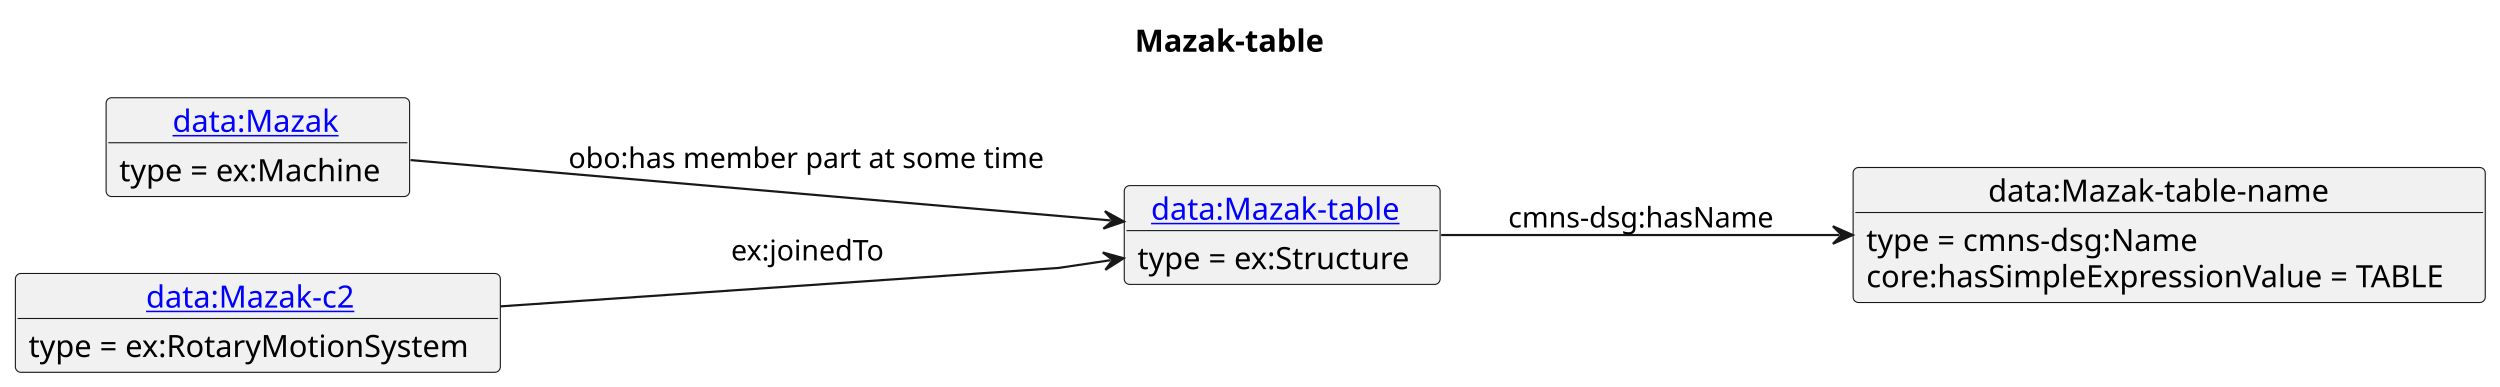
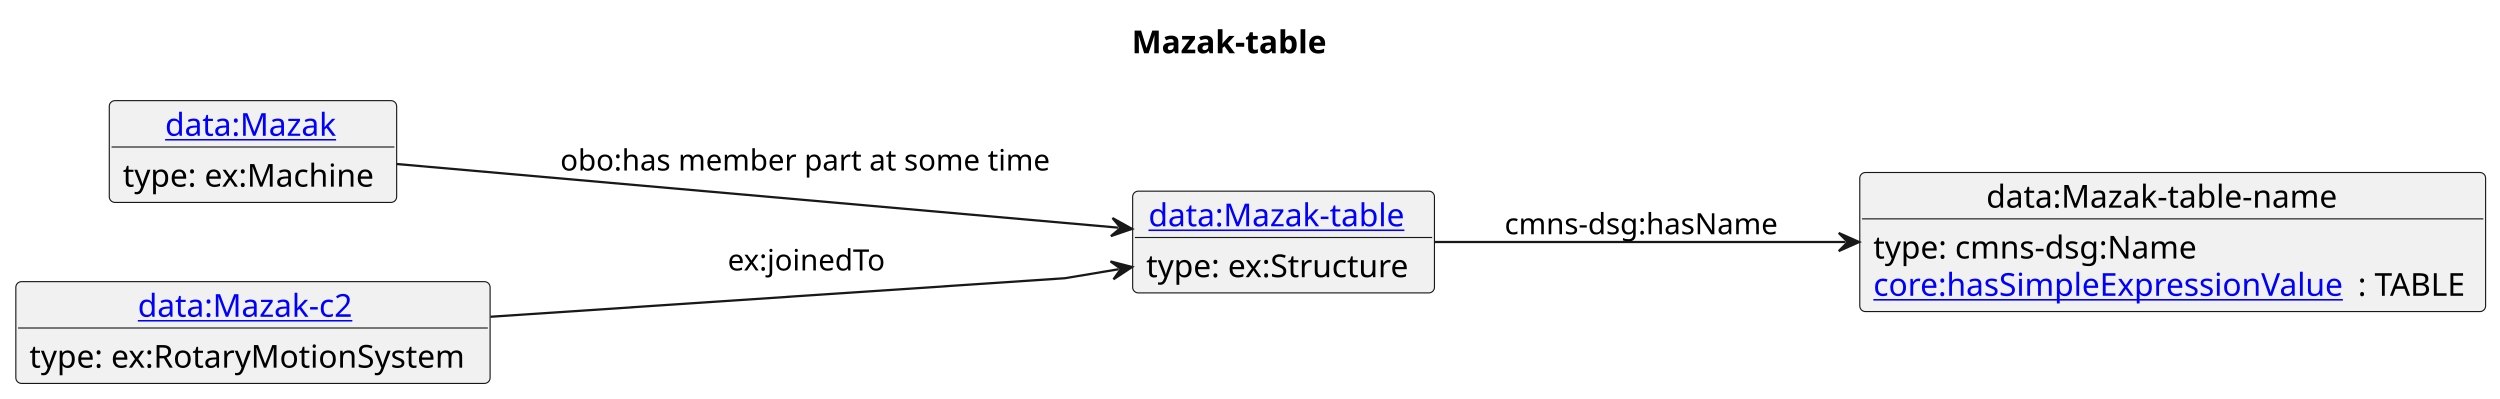
- <svg xmlns="http://www.w3.org/2000/svg" xmlns:xlink="http://www.w3.org/1999/xlink" contentStyleType="text/css" data-diagram-type="CLASS" height="176px" preserveAspectRatio="none" style="width:1138px;height:176px;background:#FFFFFF;" version="1.1" viewBox="0 0 1138 176" width="1138px" zoomAndPan="magnify">
+ <svg xmlns="http://www.w3.org/2000/svg" xmlns:xlink="http://www.w3.org/1999/xlink" contentStyleType="text/css" data-diagram-type="CLASS" height="176px" preserveAspectRatio="none" style="width:1105px;height:176px;background:#FFFFFF;" version="1.1" viewBox="0 0 1105 176" width="1105px" zoomAndPan="magnify">
  <defs />
  <g>
-     <text fill="#000000" font-family="sans-serif" font-size="14" font-weight="bold" lengthAdjust="spacing" textLength="91.178" x="516.555" y="23.535">Mazak-table</text>
+     <text fill="#000000" font-family="sans-serif" font-size="14" font-weight="bold" lengthAdjust="spacing" textLength="91.178" x="500.231" y="23.535">Mazak-table</text>
    <g class="entity" data-entity="o1" data-source-line="4" data-uid="ent0002" id="entity_o1">
-       <rect fill="#F1F1F1" height="44.977" rx="2.5" ry="2.5" style="stroke:#181818;stroke-width:0.5;" width="143.783" x="511.76" y="84.488" />
+       <rect fill="#F1F1F1" height="44.977" rx="2.5" ry="2.5" style="stroke:#181818;stroke-width:0.5;" width="133.397" x="500.63" y="84.488" />
      <a href="./Mazak-table.html" target="_top" title="./Mazak-table.html" xlink:actuate="onRequest" xlink:href="./Mazak-table.html" xlink:show="new" xlink:title="./Mazak-table.html" xlink:type="simple">
-         <text fill="#0000FF" font-family="sans-serif" font-size="14" lengthAdjust="spacing" text-decoration="underline" textLength="119.397" x="523.953" y="100.023">data:Mazak-table</text>
+         <text fill="#0000FF" font-family="sans-serif" font-size="14" lengthAdjust="spacing" text-decoration="underline" textLength="119.397" x="507.63" y="100.023">data:Mazak-table</text>
      </a>
-       <line style="stroke:#181818;stroke-width:0.5;" x1="512.76" x2="654.543" y1="104.977" y2="104.977" />
-       <text fill="#000000" font-family="sans-serif" font-size="14" lengthAdjust="spacing" textLength="131.783" x="517.76" y="122.512">type = ex:Structure</text>
+       <line style="stroke:#181818;stroke-width:0.5;" x1="501.63" x2="633.027" y1="104.977" y2="104.977" />
+       <text fill="#000000" font-family="sans-serif" font-size="14" lengthAdjust="spacing" textLength="120.654" x="506.63" y="122.512">type: ex:Structure</text>
    </g>
    <g class="entity" data-entity="o2" data-source-line="7" data-uid="ent0003" id="entity_o2">
-       <rect fill="#F1F1F1" height="61.465" rx="2.5" ry="2.5" style="stroke:#181818;stroke-width:0.5;" width="287.748" x="843.54" y="76.248" />
-       <text fill="#000000" font-family="sans-serif" font-size="14" lengthAdjust="spacing" textLength="164.787" x="905.02" y="91.783">data:Mazak-table-name</text>
-       <line style="stroke:#181818;stroke-width:0.5;" x1="844.54" x2="1130.288" y1="96.737" y2="96.737" />
-       <text fill="#000000" font-family="sans-serif" font-size="14" lengthAdjust="spacing" textLength="161.369" x="849.54" y="114.272">type = cmns-dsg:Name</text>
-       <text fill="#000000" font-family="sans-serif" font-size="14" lengthAdjust="spacing" textLength="275.748" x="849.54" y="130.76">core:hasSimpleExpressionValue = TABLE</text>
+       <rect fill="#F1F1F1" height="61.465" rx="2.5" ry="2.5" style="stroke:#181818;stroke-width:0.5;" width="276.619" x="822.02" y="76.248" />
+       <text fill="#000000" font-family="sans-serif" font-size="14" lengthAdjust="spacing" textLength="164.787" x="877.936" y="91.783">data:Mazak-table-name</text>
+       <line style="stroke:#181818;stroke-width:0.5;" x1="823.02" x2="1097.639" y1="96.737" y2="96.737" />
+       <text fill="#000000" font-family="sans-serif" font-size="14" lengthAdjust="spacing" textLength="150.24" x="828.02" y="114.272">type: cmns-dsg:Name</text>
+       <a href="https://spec.industrialontologies.org/ontology/core/Core/hasSimpleExpressionValue" target="_top" title="https://spec.industrialontologies.org/ontology/core/Core/hasSimpleExpressionValue" xlink:actuate="onRequest" xlink:href="https://spec.industrialontologies.org/ontology/core/Core/hasSimpleExpressionValue" xlink:show="new" xlink:title="https://spec.industrialontologies.org/ontology/core/Core/hasSimpleExpressionValue" xlink:type="simple">
+         <text fill="#0000FF" font-family="sans-serif" font-size="14" lengthAdjust="spacing" text-decoration="underline" textLength="214.143" x="828.02" y="130.76">core:hasSimpleExpressionValue</text>
+       </a>
+       <text fill="#000000" font-family="sans-serif" font-size="14" lengthAdjust="spacing" textLength="50.477" x="1042.163" y="130.76">: TABLE</text>
    </g>
    <g class="entity" data-entity="o3" data-source-line="10" data-uid="ent0004" id="entity_o3">
-       <rect fill="#F1F1F1" height="44.977" rx="2.5" ry="2.5" style="stroke:#181818;stroke-width:0.5;" width="138.15" x="48.3" y="44.488" />
+       <rect fill="#F1F1F1" height="44.977" rx="2.5" ry="2.5" style="stroke:#181818;stroke-width:0.5;" width="127.022" x="48.3" y="44.488" />
      <a href="./Mazak.html" target="_top" title="./Mazak.html" xlink:actuate="onRequest" xlink:href="./Mazak.html" xlink:show="new" xlink:title="./Mazak.html" xlink:type="simple">
-         <text fill="#0000FF" font-family="sans-serif" font-size="14" lengthAdjust="spacing" text-decoration="underline" textLength="77.67" x="78.54" y="60.023">data:Mazak</text>
+         <text fill="#0000FF" font-family="sans-serif" font-size="14" lengthAdjust="spacing" text-decoration="underline" textLength="77.67" x="72.976" y="60.023">data:Mazak</text>
      </a>
-       <line style="stroke:#181818;stroke-width:0.5;" x1="49.3" x2="185.45" y1="64.977" y2="64.977" />
-       <text fill="#000000" font-family="sans-serif" font-size="14" lengthAdjust="spacing" textLength="126.15" x="54.3" y="82.512">type = ex:Machine</text>
+       <line style="stroke:#181818;stroke-width:0.5;" x1="49.3" x2="174.321" y1="64.977" y2="64.977" />
+       <text fill="#000000" font-family="sans-serif" font-size="14" lengthAdjust="spacing" textLength="115.022" x="54.3" y="82.512">type: ex:Machine</text>
    </g>
    <g class="entity" data-entity="o4" data-source-line="13" data-uid="ent0005" id="entity_o4">
-       <rect fill="#F1F1F1" height="44.977" rx="2.5" ry="2.5" style="stroke:#181818;stroke-width:0.5;" width="220.756" x="7" y="124.488" />
+       <rect fill="#F1F1F1" height="44.977" rx="2.5" ry="2.5" style="stroke:#181818;stroke-width:0.5;" width="209.627" x="7" y="124.488" />
      <a href="./Mazak-c2.html" target="_top" title="./Mazak-c2.html" xlink:actuate="onRequest" xlink:href="./Mazak-c2.html" xlink:show="new" xlink:title="./Mazak-c2.html" xlink:type="simple">
-         <text fill="#0000FF" font-family="sans-serif" font-size="14" lengthAdjust="spacing" text-decoration="underline" textLength="101.794" x="66.481" y="140.023">data:Mazak-c2</text>
+         <text fill="#0000FF" font-family="sans-serif" font-size="14" lengthAdjust="spacing" text-decoration="underline" textLength="101.794" x="60.916" y="140.023">data:Mazak-c2</text>
      </a>
-       <line style="stroke:#181818;stroke-width:0.5;" x1="8" x2="226.756" y1="144.977" y2="144.977" />
-       <text fill="#000000" font-family="sans-serif" font-size="14" lengthAdjust="spacing" textLength="208.756" x="13" y="162.512">type = ex:RotaryMotionSystem</text>
+       <line style="stroke:#181818;stroke-width:0.5;" x1="8" x2="215.627" y1="144.977" y2="144.977" />
+       <text fill="#000000" font-family="sans-serif" font-size="14" lengthAdjust="spacing" textLength="197.627" x="13" y="162.512">type: ex:RotaryMotionSystem</text>
    </g>
    <g class="link" data-entity-1="o1" data-entity-2="o2" data-source-line="16" data-uid="lnk6" id="link_o1_o2">
-       <path codeLine="16" d="M656.01,106.978 C707.88,106.978 773.82,106.978 837.33,106.978" fill="none" id="o1-to-o2" style="stroke:#181818;stroke-width:1;" />
-       <polygon fill="#181818" points="843.33,106.978,834.33,102.978,838.33,106.978,834.33,110.978,843.33,106.978" style="stroke:#181818;stroke-width:1;" />
-       <text fill="#000000" font-family="sans-serif" font-size="13" lengthAdjust="spacing" textLength="126.077" x="686.54" y="103.547">cmns-dsg:hasName</text>
+       <path codeLine="16" d="M634.21,106.978 C685.36,106.978 752.05,106.978 815.73,106.978" fill="none" id="o1-to-o2" style="stroke:#181818;stroke-width:1;" />
+       <polygon fill="#181818" points="821.73,106.978,812.73,102.978,816.73,106.978,812.73,110.978,821.73,106.978" style="stroke:#181818;stroke-width:1;" />
+       <text fill="#000000" font-family="sans-serif" font-size="13" lengthAdjust="spacing" textLength="126.077" x="665.02" y="103.547">cmns-dsg:hasName</text>
    </g>
    <g class="link" data-entity-1="o3" data-entity-2="o1" data-source-line="18" data-uid="lnk7" id="link_o3_o1">
-       <path codeLine="18" d="M186.88,72.878 C273.9,80.378 417.372,92.743 505.592,100.343" fill="none" id="o3-to-o1" style="stroke:#181818;stroke-width:1;" />
-       <polygon fill="#181818" points="511.57,100.858,502.947,96.101,506.589,100.429,502.26,104.071,511.57,100.858" style="stroke:#181818;stroke-width:1;" />
-       <text fill="#000000" font-family="sans-serif" font-size="13" lengthAdjust="spacing" textLength="222.542" x="258.76" y="76.487">obo:has member part at some time</text>
+       <path codeLine="18" d="M175.4,72.498 C260.81,80.028 407.223,92.951 494.363,100.632" fill="none" id="o3-to-o1" style="stroke:#181818;stroke-width:1;" />
+       <polygon fill="#181818" points="500.34,101.158,491.726,96.384,495.359,100.719,491.024,104.353,500.34,101.158" style="stroke:#181818;stroke-width:1;" />
+       <text fill="#000000" font-family="sans-serif" font-size="13" lengthAdjust="spacing" textLength="222.542" x="247.63" y="75.367">obo:has member part at some time</text>
    </g>
    <g class="link" data-entity-1="o4" data-entity-2="o1" data-source-line="19" data-uid="lnk8" id="link_o4_o1">
-       <path codeLine="19" d="M227.9,139.448 C334.89,132.088 481.76,121.978 481.76,121.978 C481.76,121.978 488.855,120.92 505.545,118.44" fill="none" id="o4-to-o1" style="stroke:#181818;stroke-width:1;" />
-       <polygon fill="#181818" points="511.48,117.558,501.99,114.924,506.534,118.293,503.166,122.838,511.48,117.558" style="stroke:#181818;stroke-width:1;" />
-       <text fill="#000000" font-family="sans-serif" font-size="13" lengthAdjust="spacing" textLength="74.725" x="332.76" y="118.547">ex:joinedTo</text>
+       <path codeLine="19" d="M216.79,140.008 C322.43,132.918 470.63,122.978 470.63,122.978 C470.63,122.978 477.892,121.768 494.462,118.998" fill="none" id="o4-to-o1" style="stroke:#181818;stroke-width:1;" />
+       <polygon fill="#181818" points="500.38,118.008,490.844,115.547,495.448,118.833,492.163,123.438,500.38,118.008" style="stroke:#181818;stroke-width:1;" />
+       <text fill="#000000" font-family="sans-serif" font-size="13" lengthAdjust="spacing" textLength="74.725" x="321.63" y="119.547">ex:joinedTo</text>
    </g>
  </g>
</svg>
